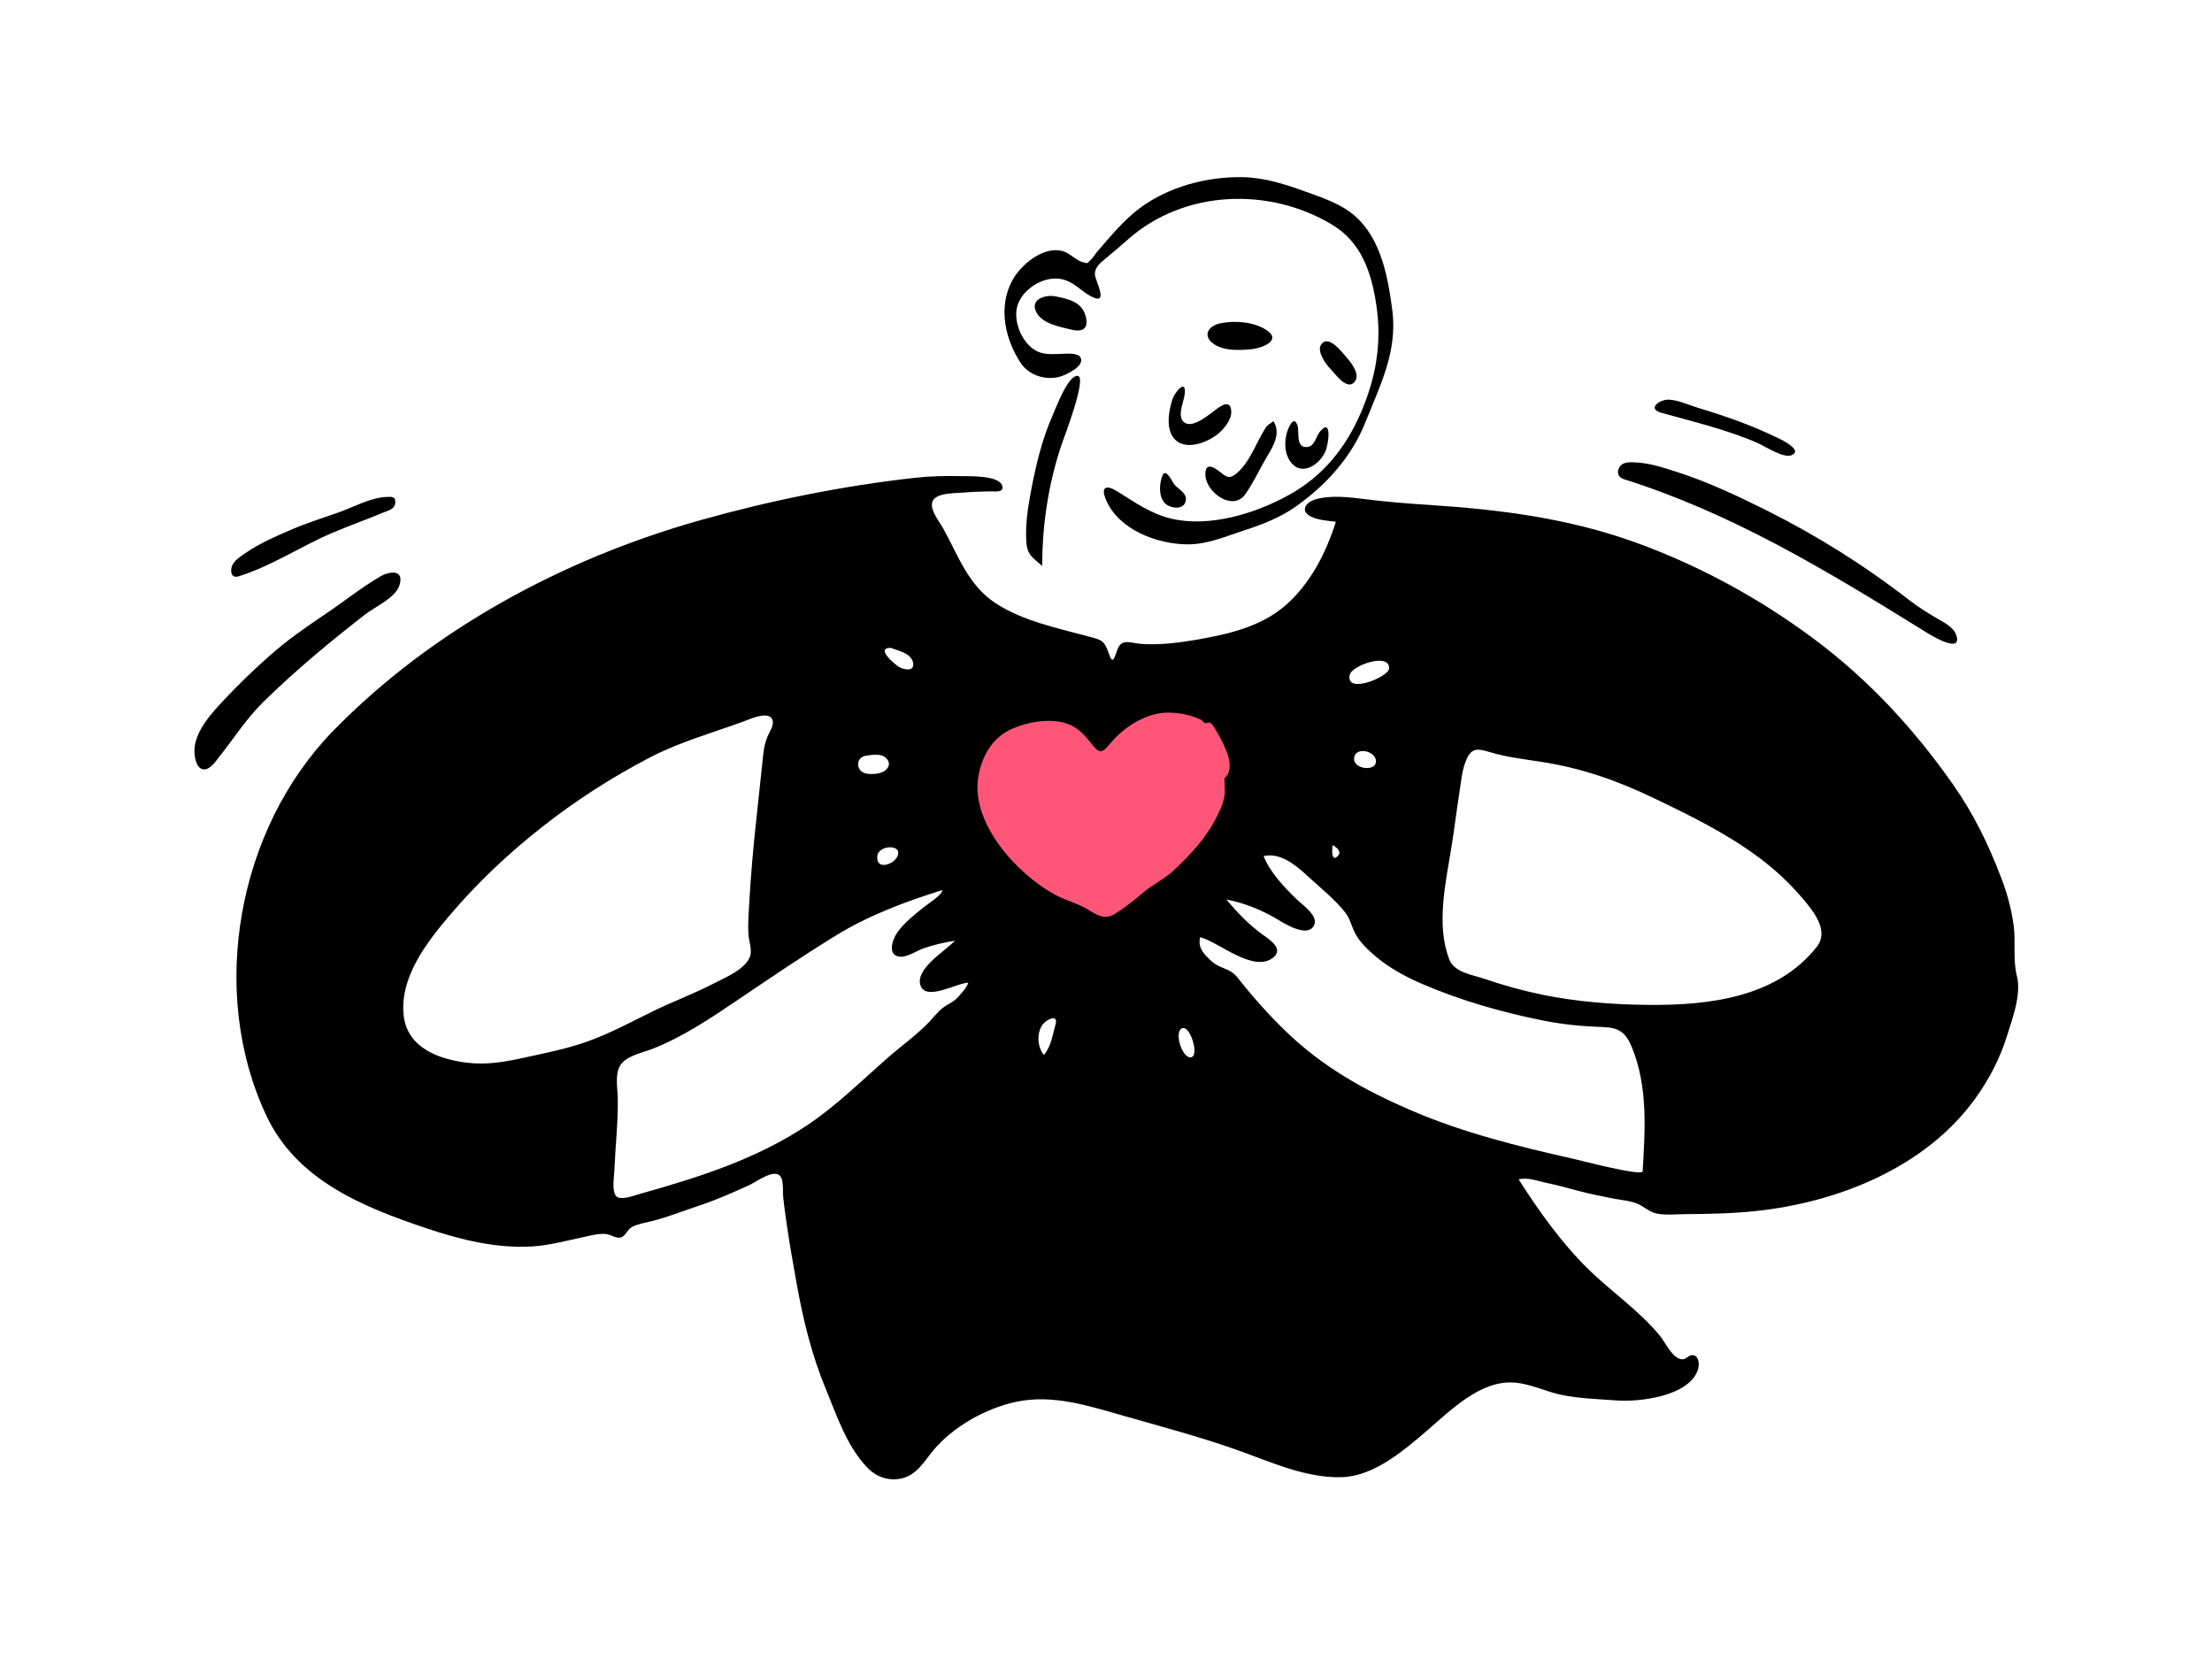
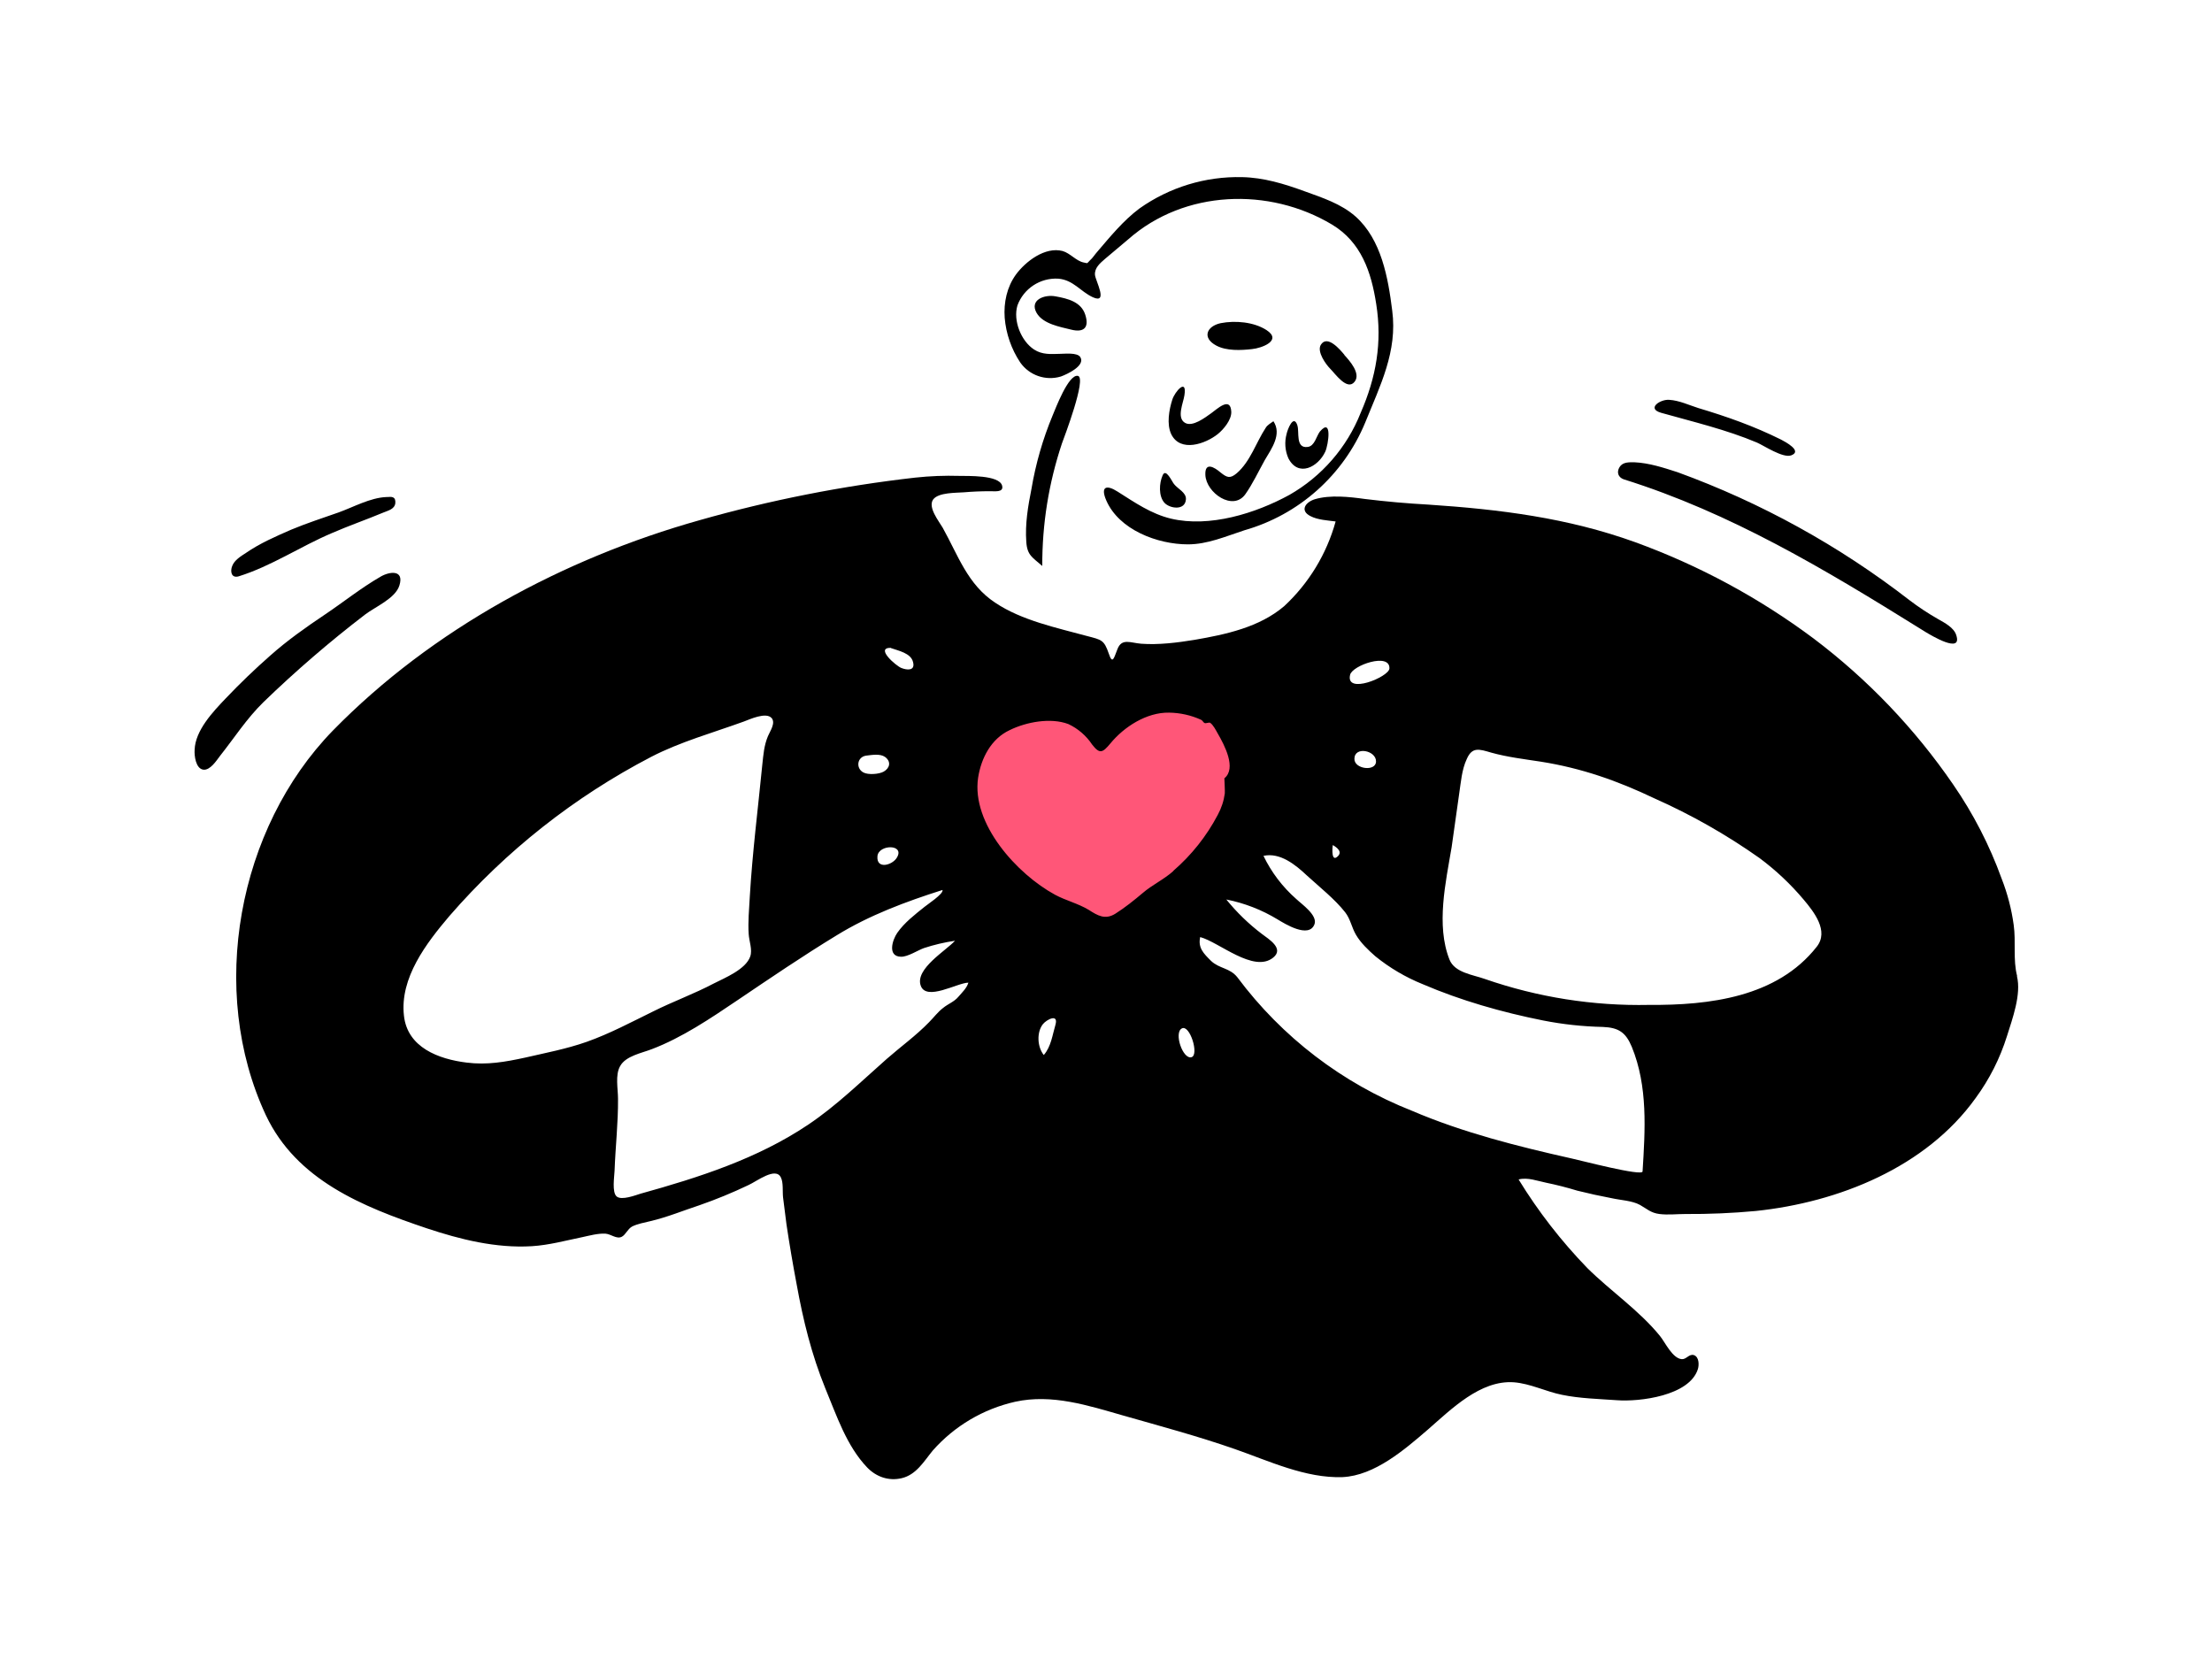
<svg xmlns="http://www.w3.org/2000/svg" viewBox="0 0 1024 768">
-   <g fill="none" fill-rule="evenodd" stroke="none" stroke-width="1">
-     <path fill="#FF5678" d="M448.995 335.473c-9.1 6.597-7.652 19.578-4.912 29.009 4.034 13.887 12.07 26.742 21.235 37.823 16.261 19.658 43.866 41.73 69.312 24.473 22.66-15.37 36.954-46.383 41.888-72.506 1.525-8.073 3.556-20.102-3.61-26.171-10.591-8.971-29.276-7.34-42.063-6.184-8.42.76-16.546 3.341-24.868 2.13-19.335-2.818-40.854-.266-56.982 11.426" />
+   <g fill="none" fill-rule="evenodd">
+     <path fill="#ff5678" d="M449 335.5c-9.1 6.6-7.7 19.6-5 29a111 111 0 0 0 21.3 37.8c16.3 19.7 43.9 41.7 69.3 24.5 22.7-15.4 37-46.4 42-72.5 1.4-8.1 3.5-20.1-3.7-26.2-10.6-9-29.3-7.3-42-6.2-8.5.8-16.6 3.4-25 2.1-19.3-2.8-40.8-.2-56.9 11.5" />
    <g fill="#000">
-       <path d="M751.023 356.343c-18.435 23.385-49.777 27.08-77.613 26.85-16.716-.138-33.463-1.396-49.85-4.802-8.835-1.837-17.61-4.27-26.147-7.193-5.639-1.931-14.033-2.896-16.432-8.938-6.33-15.94-1.672-35.931.934-52.111 1.326-8.23 2.321-16.509 3.61-24.745.825-5.27 1.22-11.1 3.429-16.03 2.586-5.775 5.852-4.622 11.321-3.027 7.535 2.2 15.27 3.114 23.018 4.297 18.907 2.887 35.402 8.709 52.584 16.96 16.99 8.16 33.471 16.213 48.626 27.557 7.678 5.75 14.295 11.99 20.458 19.317 4.762 5.66 11.869 14.498 6.062 21.865m-80.584 103.869c-.148 2.518-29.04-5.084-32.842-5.937-24.947-5.595-50.389-11.968-73.94-22.078-21.983-9.436-41.352-20.232-58.65-36.997-8.064-7.815-15.316-16.044-22.256-24.808-3.479-4.393-8.23-3.883-12.11-7.6-3.488-3.344-6.164-5.956-5.074-10.956 8.719 2.297 24.817 16.737 33.854 9.445 5.152-4.156-1.993-8.498-5.291-10.906-6.2-4.529-11.503-10.116-16.431-15.98 8.462 1.64 16.34 4.81 23.705 9.222 3.272 1.96 14.487 9.067 17.098 2.292 1.607-4.171-5.998-9.412-8.369-11.72-5.822-5.665-12.108-12.279-15.199-19.896 7.643-1.773 14.847 4.134 20.052 8.945 5.777 5.342 12.86 10.948 17.704 17.103 2.5 3.174 3.043 6.924 4.995 10.348 2.197 3.852 5.71 7.154 9.07 10.004 6.47 5.493 14.038 9.537 21.806 12.882 17.751 7.642 36.778 13.051 55.699 16.845 9.283 1.862 18.337 2.72 27.758 3.035 7.322.246 10.562 2.436 13.358 9.182 7.566 18.256 6.192 38.338 5.063 57.575m-217.282-139.1c-4.233 3.96-9.734 6.446-14.16 10.254-3.894 3.35-8.385 6.926-12.73 9.636-4.64 2.892-8.107.864-12.284-1.753-4.904-3.07-10.541-4.315-15.592-7.062-17.463-9.505-38.828-32.794-35.568-54.178 1.382-9.063 6.068-17.981 14.577-22.093 7.727-3.734 18.96-5.807 27.228-2.685 4.663 1.76 8 5.648 10.988 9.47 3.484 4.455 4.819 3.753 8.367-.544 6.35-7.687 16.82-14.43 27.17-14.269 5.144.082 10.254 1.166 14.888 3.301.628.29.978 1.166 1.608 1.463.774.365 2.046-.394 2.584-.053 1.357.859 2.711 3.542 3.493 4.904 3.14 5.463 8.795 16.177 3.097 20.777-.004.002.254 6.224.175 6.933-.401 3.712-1.685 6.776-3.338 10.17-4.964 10.198-12.293 18.05-20.503 25.729m8.441 86.28c-4.01 1.246-8.33-11.322-4.483-13.328 3.668-1.913 8.114 12.2 4.483 13.328m-62.988-15.027c-1.389 4.747-1.975 10.135-5.372 13.999-3.11-3.69-3.416-10.5-.4-14.293 1.721-2.164 7.291-4.894 5.772.294m128.336-83.181c-.023.12 4.825 2.439 2.46 4.974-3.232 3.463-2.787-3.277-2.46-4.974m20.035-38.692c-.056 4.8-10.218 3.641-10.146-1.187.09-5.942 10.205-3.902 10.146 1.187m-12.13-40.119c1.005-4.395 18.68-10.509 18.2-2.85-.242 3.841-20.334 12.194-18.2 2.85M353.645 379.417c-1.982 2.382-4.796 3.321-7.171 5.15-2.491 1.916-4.271 4.402-6.446 6.652-5.974 6.176-13.165 11.251-19.61 16.925-11.848 10.43-23.197 21.642-36.334 30.487-23.475 15.805-50.697 24.45-77.722 32.02-2.239.626-8.688 3.157-10.903 1.272-2.389-2.033-1.174-9.187-1.064-11.892.448-11.091 1.741-22.313 1.601-33.387-.058-4.549-1.39-11.015.984-15.177 2.65-4.648 10.048-6.008 14.625-7.757 13.91-5.317 27.31-14.285 39.598-22.592 15.105-10.212 30.36-20.593 45.905-30.125 15.23-9.34 32.028-15.593 49.016-20.927.787 1.654-7.319 6.976-8.245 7.722-4.445 3.578-9.28 7.287-12.579 12.01-2.336 3.344-4.73 10.91 1.718 11.104 3.127.094 7.749-2.93 10.583-3.908 4.682-1.616 9.507-2.75 14.405-3.488-4.21 4.636-18.483 12.964-15.886 20.674 2.52 7.482 17.092-1.249 22.109-1.249-.823 2.61-2.89 4.45-4.584 6.486M181.48 400.3c-9.332 3.282-18.898 5.148-28.53 7.267-9.181 2.02-17.668 3.542-27.071 2.36-12.984-1.633-27.352-7.011-28.998-21.764-1.952-17.48 10.393-33.543 20.994-46.084 12.9-15.258 27.387-28.899 43.087-41.25 15.682-12.34 32.608-23.218 50.342-32.402 13.49-6.987 28.727-11.23 42.992-16.472 2.714-.998 10.22-4.503 12.759-1.598 2.051 2.349-.741 6.262-1.676 8.443-1.824 4.252-2.075 8.533-2.546 13.098-2.103 20.388-4.634 40.77-5.8 61.246-.324 5.706-.895 11.676-.562 17.386.183 3.163 1.83 7.191.733 10.28-2.107 5.935-11.756 9.865-16.87 12.516-9.154 4.747-18.848 8.289-28.096 12.83-10.158 4.986-20.047 10.376-30.758 14.144m129.432-132.475c2.562-.352 6.4-1.05 8.683.61 2.978 2.164 2.197 5.175-.553 6.745-2.173 1.24-7.257 1.58-9.403.454-3.656-1.917-3.037-7.216 1.273-7.81m14.188 47.21c-2.07 3.449-9.636 5.71-8.977-.724.565-5.51 12.79-5.624 8.977.725m-2.809-97.13c3.328 1.29 9.367 2.393 10.354 6.674.919 3.984-2.857 3.72-5.581 2.624-2.241-.9-12.225-9.366-4.773-9.297m521.395 151.99c-1.944-7.565-.464-15.938-1.536-23.685-1.04-7.51-2.913-14.41-5.6-21.488-5.949-15.668-12.764-29.772-22.407-43.523-18.162-25.895-39.232-48.704-64.676-67.618-25.119-18.672-52.934-33.847-82.398-44.482-31.245-11.279-62.696-15.204-95.645-17.366-9.84-.645-19.67-1.41-29.454-2.653-7.15-.908-16.114-2.027-23.184.163-4.442 1.377-6.924 5.25-2.085 7.792 3.43 1.802 7.922 2.018 11.711 2.497-4.577 14.54-12.024 29.13-23.826 39.143-11.521 9.775-26.94 13.126-41.48 15.605-7.886 1.343-16.715 2.383-24.722 1.803-5.063-.365-9.013-2.71-11.056 2.505-1.417 3.623-2.088 7.598-3.957 2.128-2.21-6.467-3.294-6.426-10.17-8.263-14.061-3.756-30.18-7.183-42.447-15.307-12.727-8.428-17.153-22.062-24.258-34.758-1.757-3.138-7.057-9.49-4.349-13.085 2.477-3.288 10.53-2.96 14.219-3.303 3.892-.362 7.807-.377 11.712-.529 2.262-.087 6.813.84 5.903-2.539-1.374-5.093-16.085-4.44-19.739-4.523-6.794-.152-13.682.005-20.441.752-33.518 3.707-67.337 10.561-99.77 19.701-62.929 17.732-123.875 50.406-169.799 97.478-44.083 45.185-58.049 120.376-30.948 178.07 14.083 29.983 44.647 42.3 74.276 52.248 15.627 5.246 32.176 9.35 48.788 8.36 7.972-.475 15.537-2.622 23.312-4.238 3.39-.706 7.249-1.831 10.732-1.547 2.637.215 5.17 2.635 7.642 1.35 1.756-.914 2.519-3.534 4.664-4.65 2.575-1.339 5.698-1.823 8.479-2.498 7.731-1.878 15.218-4.924 22.775-7.42 7.814-2.584 15.189-5.91 22.687-9.272 3.786-1.699 12.548-8.603 15.015-3.555 1.125 2.303.646 6.747.92 9.163.48 4.226 1.044 8.443 1.66 12.651 1.358 9.264 2.984 18.49 4.65 27.705 3.008 16.625 6.883 32.541 13.363 48.18 5.174 12.488 9.717 26.642 19.324 36.576 4.194 4.336 9.917 6.287 15.932 4.925 6.843-1.55 10.249-7.766 14.402-12.791 9.14-11.06 24.228-19.532 38.161-22.583 17.062-3.735 33.681 1.728 49.967 6.372 17.226 4.912 34.763 9.592 51.671 15.496 15.756 5.503 32.77 13.63 49.857 12.923 14.9-.616 28.82-12.744 39.566-21.989 10.794-9.284 24.29-22.879 39.81-21.784 7.706.542 14.728 4.26 22.235 5.771 8.24 1.66 17.01 1.895 25.389 2.514 10.403.767 33.675-1.945 37.523-14.46.571-1.856.575-5.679-1.877-6.422-2.255-.682-3.407 1.954-5.544 1.834-4.347-.245-7.743-7.824-10.131-10.759-9.637-11.845-22.857-20.68-33.67-31.381-12.212-12.082-22.637-26.72-31.838-41.159 4.16-1.08 8.648.715 12.673 1.568 4.892 1.036 9.659 2.288 14.48 3.615 5.312 1.463 10.701 2.469 16.093 3.584 4.023.83 9.363 1.081 12.995 3.099 3.17 1.762 4.939 3.654 8.875 4.165 4.002.52 8.11.082 12.131.055 10.875-.074 21.726-.276 32.55-1.425 38.243-4.063 78.782-20.24 101.779-52.343 6.255-8.732 11.294-18.405 14.478-28.67 2.485-8.015 6.77-19.309 4.608-27.724" transform="translate(90 82)" />
-       <path d="M484.989.008c10.05.143 19.47 3.123 28.835 6.51 8.236 2.98 17.015 5.736 23.674 11.682 11.978 10.697 15.098 28.408 17.058 43.56 2.445 18.908-5.691 34.772-12.539 51.878-6.404 16-18.16 28.96-32.131 38.836-7.32 5.173-15.41 8.296-23.875 11.034-8.598 2.781-16.925 6.506-26.124 6.492-13.97-.02-31.854-6.655-37.805-20.418-2.709-6.267-.07-7.392 5.35-3.986 7.866 4.941 15.447 10.273 24.638 12.465 17.824 4.252 39.172-2.335 54.801-11.027 15.624-8.69 26.112-21.743 33.122-37.996 7.072-16.398 9.82-32.556 7.093-50.233-2.311-14.98-6.91-28.665-20.409-36.797-29.143-17.553-68.408-16.139-94.324 6.673-3.555 3.127-7.068 6.17-10.73 9.157-2.329 1.898-5.071 4.175-4.732 7.457.289 2.811 6.282 13.649-.935 10.32-5.85-2.7-9.03-7.976-16.116-8.63-7.543-.695-16.54 5.1-18.797 12.392-2.152 6.96 1.686 16.48 7.697 20.471 3.723 2.472 7.819 2.09 12.046 1.99 2.098-.05 7.939-.731 9.327 1.487 2.457 3.923-6.21 8.046-9.007 8.913-6.806 2.112-14.85-.373-18.762-6.448-3.977-6.177-6.7-13.325-7.248-20.683-.523-7.05 1.077-14.188 5.236-19.976 4.424-6.157 13.441-13.058 21.525-10.92 3.509.928 6.328 4.554 9.771 5.242 2.174.434 1.26.745 3.06-.866 1.143-1.022 2.223-2.908 3.278-4.12 6.067-6.965 12.067-14.4 19.492-19.975C450.773 4.495 468.47-.226 484.99.008zm-36.82 138.105c1.575-3.692 4.468 2.893 5.323 3.994 1.693 2.179 5.675 3.873 5.503 7.086-.284 5.304-7.513 4.32-9.924 1.553-2.743-3.15-2.456-8.988-.902-12.633zM499.53 113c3.9 6.078-.853 12.638-3.936 18.018-2.949 5.143-5.687 10.957-9.12 15.793-5.697 8.028-18.093-.657-18.461-8.908-.282-6.316 4.192-3.567 7.064-1.208 2.956 2.43 4.356 3.035 7.455.381 6.233-5.34 9.034-14.271 13.343-21.033.855-1.34 2.403-2.147 3.655-3.043zm11.118 1.954c1.006 2.94-1.104 10.728 4.761 9.949 3.241-.43 3.933-5.08 5.637-7.11 5.729-6.823 3.972 6.082 2.475 9.312-3.3 7.118-12.536 12.023-17.117 2.992-1.703-3.36-1.696-7.6-.83-11.21.47-1.967 3.218-9.36 5.074-3.933zm-52.3-13.92c-.52 3.43-3.744 10.262.192 12.715 3.463 2.16 9.494-2.53 12.16-4.488 2.771-2.035 9.05-7.872 9.297-.608.126 3.703-3.58 8.146-6.226 10.279-5.643 4.55-17.368 8.63-21.527.067-2.265-4.665-1.026-11.305.472-16.006 1.214-3.81 6.885-10.243 5.631-1.96zm74.012-18.776c2.296 2.667 7.74 8.641 4.78 12.44-3.46 4.438-9.082-3.706-11.299-5.973-1.997-2.042-6.198-7.857-4.407-10.942 2.966-5.104 8.91 2.134 10.926 4.475zm-36.095-11.483c7.506 4.89-2.363 8.411-6.638 8.85-5.175.527-11.79.877-16.544-1.662-6.737-3.6-4.491-9.036 2.039-10.338 6.695-1.333 15.318-.646 21.143 3.15zM398.68 55.208c5.52 1.074 11.825 2.471 13.705 8.49 1.942 6.22-.848 8.283-6.486 6.883-5.217-1.296-13.009-2.6-15.958-7.696-3.524-6.088 3.62-8.672 8.74-7.677zM94.947 188.85c-1.853 5.983-11.229 9.95-15.904 13.587-16.355 12.723-32.336 25.97-47.121 40.49-7.674 7.537-13.483 16.654-20.138 25.036-1.623 2.045-4.5 6.628-7.684 6.197-3.494-.47-4.2-6.488-4.09-9.116.382-8.962 8.567-17.617 14.404-23.788a320.477 320.477 0 0120.755-20.02c7.894-6.955 16.459-12.934 25.188-18.787 8.571-5.748 16.79-12.389 25.703-17.595 4.2-2.452 11.172-3.385 8.887 3.996zm571.675-56.814c6.827.215 13.488 2.454 19.926 4.533 14.162 4.573 27.65 10.917 40.95 17.548 23.317 11.622 45.756 25.684 66.325 41.673 4.3 3.341 8.707 6.049 13.383 8.781 2.992 1.75 7.259 3.886 8.412 7.454 2.928 9.068-11.853-.034-13.95-1.336l-2.95-1.83c-43.765-27.123-87.477-53.476-136.98-69.03-2.637-.83-3.457-3.182-2.074-5.513 1.5-2.527 4.422-2.36 6.958-2.28zM92.955 151.015c-.317 2.76-3.444 3.389-5.553 4.275-7.87 3.306-15.937 6.125-23.786 9.486-14.567 6.237-27.945 15.288-43.15 20.022-3.475 1.083-3.987-2.424-3.057-4.81 1.036-2.663 4.148-4.533 6.399-6.074 6.492-4.448 13.856-7.645 21.066-10.735 7.148-3.065 14.508-5.384 21.837-7.953 6.811-2.389 14.717-6.834 22.032-7.163l.32-.015c2.327-.118 4.26-.275 3.892 2.967zm586.092-41.945c-6.96-1.958-.384-6.364 3.752-6.054 4.614.345 9.074 2.524 13.45 3.838 13.378 4.017 25.78 8.41 38.278 14.645 1.864.93 10.075 5.344 4.643 7.298-3.764 1.354-12.556-4.455-15.788-5.849-14.203-6.124-29.465-9.697-44.335-13.878z" transform="translate(90 82)" />
-       <path d="M401.608 123.331c.87-2.552 11.63-30.454 7.418-31.295-4.46-.893-10.424 15.296-11.717 18.22-4.78 10.803-7.61 22.393-9.827 33.98-1.545 8.068-2.902 16.333-2.36 24.581.415 6.34 3.033 7.299 7.347 11.183 0-19.254 2.926-38.445 9.139-56.669" transform="translate(90 82)" />
+       <path d="M841 438.3c-18.4 23.4-49.8 27.1-77.6 26.9a218 218 0 0 1-76-12c-5.6-2-14-2.9-16.4-9-6.3-15.9-1.7-35.9 1-52l3.5-24.8c.8-5.3 1.2-11.1 3.5-16 2.5-5.8 5.8-4.6 11.3-3 7.5 2.1 15.2 3 23 4.2 18.9 3 35.4 8.8 52.6 17a284 284 0 0 1 48.6 27.6 121 121 0 0 1 20.5 19.3c4.7 5.6 11.8 14.5 6 21.8m-80.6 104c-.1 2.4-29-5.2-32.8-6-25-5.6-50.4-12-74-22.1a186 186 0 0 1-80.8-61.8c-3.5-4.4-8.3-3.9-12.2-7.6-3.4-3.4-6.1-6-5-11 8.7 2.3 24.8 16.8 33.8 9.5 5.2-4.2-2-8.5-5.3-11a95 95 0 0 1-16.4-15.9 73 73 0 0 1 23.7 9.2c3.3 2 14.5 9 17.1 2.3 1.6-4.2-6-9.4-8.4-11.7a63 63 0 0 1-15.2-20c7.7-1.7 14.9 4.2 20 9 5.9 5.4 13 11 17.8 17.1 2.5 3.2 3 7 5 10.4 2.2 3.8 5.7 7.1 9 10a86 86 0 0 0 21.9 12.9c17.7 7.6 36.7 13 55.7 16.8q13.7 2.7 27.7 3c7.3.3 10.6 2.5 13.4 9.2 7.5 18.3 6.2 38.4 5 57.6m-217.2-139c-4.3 3.9-9.8 6.4-14.2 10.2-3.9 3.3-8.4 6.9-12.7 9.6-4.7 2.9-8.1.9-12.3-1.8-5-3-10.6-4.3-15.6-7-17.5-9.5-38.8-32.8-35.6-54.2 1.4-9 6-18 14.6-22 7.7-3.8 19-5.9 27.2-2.8a27 27 0 0 1 11 9.5c3.5 4.5 4.8 3.8 8.4-.5 6.3-7.7 16.8-14.5 27.2-14.3a37 37 0 0 1 14.8 3.3c.7.3 1 1.2 1.6 1.5.8.3 2-.4 2.6-.1 1.4.9 2.7 3.5 3.5 4.9 3.2 5.5 8.8 16.2 3.1 20.8 0 0 .3 6.2.2 7q-.7 5.2-3.3 10a89 89 0 0 1-20.5 25.8m8.4 86.3c-4 1.2-8.3-11.3-4.5-13.3 3.7-2 8.1 12.2 4.5 13.3m-63-15c-1.4 4.7-2 10.1-5.4 14-3-3.7-3.4-10.5-.4-14.3 1.8-2.2 7.3-5 5.8.3M617 391.2c0 .1 4.9 2.4 2.5 5-3.2 3.4-2.8-3.3-2.5-5m20-38.7c0 4.8-10.1 3.6-10-1.2 0-6 10.1-3.9 10 1.2m-12-40.1c1-4.4 18.6-10.5 18.2-2.9-.3 3.9-20.4 12.2-18.2 2.9m-181.3 149c-2 2.4-4.8 3.3-7.1 5.2-2.5 1.9-4.3 4.4-6.5 6.6-6 6.2-13.1 11.3-19.6 17-11.8 10.4-23.2 21.6-36.3 30.4-23.5 15.8-50.7 24.5-77.7 32-2.3.7-8.7 3.2-11 1.3s-1.1-9.2-1-11.9c.4-11 1.7-22.3 1.6-33.4 0-4.5-1.4-11 1-15.1 2.6-4.7 10-6 14.6-7.8 14-5.3 27.3-14.3 39.6-22.6 15.1-10.2 30.4-20.6 46-30.1 15.1-9.3 32-15.6 49-21 .7 1.7-7.4 7-8.3 7.8-4.5 3.6-9.3 7.3-12.6 12-2.3 3.3-4.7 11 1.7 11.1 3.1.1 7.8-3 10.6-4q7-2.3 14.4-3.4c-4.2 4.6-18.5 13-15.9 20.7 2.5 7.5 17.1-1.3 22.1-1.3-.8 2.6-2.9 4.5-4.6 6.5m-172.1 20.9c-9.4 3.3-19 5.1-28.5 7.3-9.2 2-17.7 3.5-27.1 2.3-13-1.6-27.4-7-29-21.7-2-17.5 10.4-33.6 21-46.1a318 318 0 0 1 93.4-73.7c13.5-7 28.7-11.2 43-16.4 2.7-1 10.2-4.5 12.8-1.6 2 2.3-.8 6.2-1.7 8.4-1.8 4.3-2.1 8.5-2.6 13.1-2 20.4-4.6 40.8-5.8 61.2-.3 5.7-.9 11.7-.5 17.4.2 3.2 1.8 7.2.7 10.3-2.1 6-11.8 9.9-16.9 12.5-9.1 4.8-18.8 8.3-28 12.9-10.2 5-20.1 10.3-30.8 14.1M401 349.8c2.6-.3 6.4-1 8.7.6 3 2.2 2.2 5.2-.6 6.8-2.1 1.2-7.2 1.6-9.4.4-3.6-1.9-3-7.2 1.3-7.8m14.2 47.2c-2 3.5-9.6 5.7-9-.7.6-5.5 12.8-5.6 9 .7m-2.8-97c3.3 1.2 9.4 2.3 10.3 6.6 1 4-2.8 3.7-5.5 2.6-2.3-.9-12.3-9.4-4.8-9.3m521.4 152c-2-7.6-.5-16-1.6-23.7q-1.5-11-5.6-21.5a191 191 0 0 0-22.4-43.5 291 291 0 0 0-64.6-67.6A322 322 0 0 0 757 251c-31.3-11.3-62.7-15.2-95.7-17.4q-14.7-.8-29.4-2.6c-7.2-1-16.1-2-23.2.1-4.5 1.4-7 5.3-2.1 7.8 3.4 1.8 8 2 11.7 2.5a84 84 0 0 1-23.8 39.2c-11.5 9.8-27 13.1-41.5 15.6-7.9 1.3-16.7 2.4-24.7 1.8-5-.4-9-2.7-11 2.5-1.5 3.6-2.2 7.6-4 2.1-2.2-6.4-3.3-6.4-10.2-8.2-14-3.8-30.2-7.2-42.4-15.4-12.8-8.4-17.2-22-24.3-34.7-1.8-3.1-7-9.5-4.4-13.1 2.5-3.3 10.6-3 14.3-3.3q5.9-.5 11.7-.5c2.2-.1 6.8.8 5.9-2.6-1.4-5-16.1-4.4-19.8-4.5q-10.2-.3-20.4.8a623 623 0 0 0-99.8 19.7c-62.9 17.7-123.8 50.4-169.8 97.4-44 45.2-58 120.4-31 178.1 14.2 30 44.7 42.3 74.4 52.3 15.6 5.2 32.1 9.3 48.7 8.3 8-.5 15.6-2.6 23.4-4.2 3.3-.7 7.2-1.8 10.7-1.6 2.6.2 5.2 2.7 7.6 1.4 1.8-1 2.6-3.5 4.7-4.7 2.6-1.3 5.7-1.8 8.5-2.5 7.7-1.8 15.2-4.9 22.8-7.4q11.5-4 22.6-9.3c3.8-1.7 12.6-8.6 15-3.5 1.2 2.3.7 6.7 1 9.2l1.6 12.6q2.1 14 4.7 27.7c3 16.6 6.9 32.5 13.3 48.2 5.2 12.5 9.8 26.6 19.4 36.6 4.2 4.3 9.9 6.3 15.9 4.9 6.8-1.6 10.3-7.8 14.4-12.8a72 72 0 0 1 38.2-22.6c17-3.7 33.6 1.7 50 6.4 17.2 4.9 34.7 9.6 51.6 15.5 15.8 5.5 32.8 13.6 49.9 13 14.9-.7 28.8-12.8 39.5-22 10.8-9.4 24.3-23 39.8-21.9 7.7.6 14.8 4.3 22.3 5.8 8.2 1.7 17 1.9 25.4 2.5 10.4.8 33.6-2 37.5-14.4.6-1.9.6-5.7-1.9-6.5-2.2-.6-3.4 2-5.5 1.9-4.4-.3-7.8-7.9-10.2-10.8-9.6-11.8-22.8-20.7-33.6-31.4a237 237 0 0 1-31.8-41c4.2-1.1 8.7.7 12.7 1.5q7.3 1.5 14.5 3.7 8 2 16 3.5c4 .9 9.4 1.1 13 3.1 3.2 1.8 5 3.7 9 4.2s8 0 12 0a329 329 0 0 0 32.6-1.4c38.3-4 78.8-20.2 101.8-52.3q9.6-13.1 14.5-28.7c2.5-8 6.7-19.3 4.6-27.7" />
+       <path d="M575 82c10 .2 19.5 3.1 28.8 6.5 8.3 3 17 5.8 23.7 11.7 12 10.7 15.1 28.4 17 43.6 2.5 18.9-5.6 34.7-12.5 51.8a86 86 0 0 1-56 49.9c-8.6 2.8-17 6.5-26.1 6.5-14 0-31.9-6.7-37.8-20.4-2.7-6.3 0-7.4 5.3-4 7.9 5 15.5 10.3 24.7 12.5 17.8 4.2 39.1-2.4 54.8-11a76 76 0 0 0 33-38c7.2-16.5 10-32.6 7.2-50.3-2.3-15-7-28.7-20.4-36.8-29.2-17.5-68.4-16.1-94.3 6.7l-10.8 9.1c-2.3 2-5 4.2-4.7 7.5.3 2.8 6.3 13.6-1 10.3-5.8-2.7-9-8-16-8.6a19 19 0 0 0-18.9 12.4c-2.1 7 1.7 16.5 7.7 20.4 3.8 2.5 7.9 2.1 12 2 2.2 0 8-.7 9.4 1.5 2.5 4-6.2 8-9 9a17 17 0 0 1-18.8-6.5 44 44 0 0 1-7.2-20.7c-.5-7 1-14.2 5.2-20 4.5-6.1 13.5-13 21.6-10.9 3.5 1 6.3 4.6 9.7 5.3 2.2.4 1.3.7 3-1 1.2-1 2.3-2.8 3.4-4 6-7 12-14.4 19.5-20A79 79 0 0 1 575 82m-36.8 138.1c1.5-3.7 4.4 3 5.3 4 1.7 2.2 5.7 3.9 5.5 7-.3 5.4-7.5 4.4-10 1.6-2.7-3.1-2.4-9-.8-12.6m51.3-25.1c4 6-.8 12.6-4 18-2.9 5.2-5.6 11-9 15.8-5.7 8-18.1-.6-18.5-8.9-.3-6.3 4.2-3.6 7-1.2 3 2.4 4.4 3 7.5.4 6.3-5.4 9-14.3 13.4-21 .8-1.4 2.4-2.2 3.6-3.1m11.1 2c1 2.9-1 10.7 4.8 9.9 3.2-.4 4-5 5.6-7.1 5.8-6.8 4 6 2.5 9.3-3.3 7.1-12.5 12-17.1 3a17 17 0 0 1-.8-11.2c.4-2 3.2-9.4 5-4M548.3 183c-.5 3.5-3.7 10.3.2 12.7 3.5 2.2 9.5-2.5 12.2-4.4 2.8-2 9-8 9.3-.6.1 3.7-3.6 8.1-6.2 10.2-5.7 4.6-17.4 8.7-21.6.1-2.2-4.7-1-11.3.5-16 1.2-3.8 6.9-10.2 5.6-2m74-18.7c2.4 2.6 7.8 8.6 4.8 12.4-3.4 4.4-9-3.7-11.3-6-2-2-6.2-7.8-4.4-11 3-5 9 2.2 11 4.6m-36.1-11.5c7.5 4.9-2.4 8.4-6.7 8.8-5.1.6-11.8.9-16.5-1.6-6.8-3.6-4.5-9 2-10.4 6.7-1.3 15.3-.6 21.2 3.2m-97.6-15.6c5.5 1 11.8 2.5 13.7 8.5 2 6.2-.9 8.3-6.5 6.9-5.2-1.3-13-2.6-16-7.7-3.5-6.1 3.7-8.7 8.8-7.7M184.9 271c-1.8 6-11.2 9.9-15.9 13.5a540 540 0 0 0-47 40.5c-7.8 7.6-13.6 16.7-20.2 25-1.6 2.1-4.5 6.7-7.7 6.3-3.5-.5-4.2-6.5-4-9.2.3-9 8.5-17.6 14.3-23.7a321 321 0 0 1 20.8-20c7.9-7 16.4-13 25.2-18.9 8.5-5.7 16.7-12.3 25.7-17.5 4.2-2.5 11.1-3.4 8.8 4m571.7-57c6.8.3 13.5 2.5 20 4.6a397 397 0 0 1 107.3 59.2q6.3 4.8 13.3 8.8c3 1.7 7.3 3.9 8.4 7.4 3 9-11.8 0-14-1.3l-2.9-1.8c-43.7-27.2-87.5-53.5-137-69-2.6-.9-3.4-3.3-2-5.6 1.5-2.5 4.4-2.3 7-2.3M183 233c-.4 2.8-3.5 3.4-5.6 4.3-7.9 3.3-16 6.1-23.8 9.5-14.6 6.2-28 15.3-43.1 20-3.5 1-4-2.4-3-4.8 1-2.7 4-4.5 6.3-6 6.5-4.5 13.9-7.7 21-10.8 7.2-3 14.6-5.4 22-8 6.7-2.4 14.6-6.8 22-7.1h.3c2.3-.2 4.2-.3 3.9 3m586-42c-7-2-.3-6.4 3.8-6 4.6.3 9 2.4 13.4 3.8 13.4 4 25.8 8.4 38.3 14.6 1.9 1 10.1 5.3 4.7 7.3-3.8 1.4-12.6-4.5-15.8-5.9-14.2-6-29.5-9.6-44.4-13.8" />
+       <path d="M491.6 205.3c.9-2.5 11.6-30.4 7.4-31.3-4.4-.9-10.4 15.3-11.7 18.3a156 156 0 0 0-9.8 34c-1.6 8-3 16.3-2.4 24.5.4 6.4 3 7.3 7.4 11.2q-.1-29.1 9.1-56.7" />
    </g>
  </g>
</svg>
